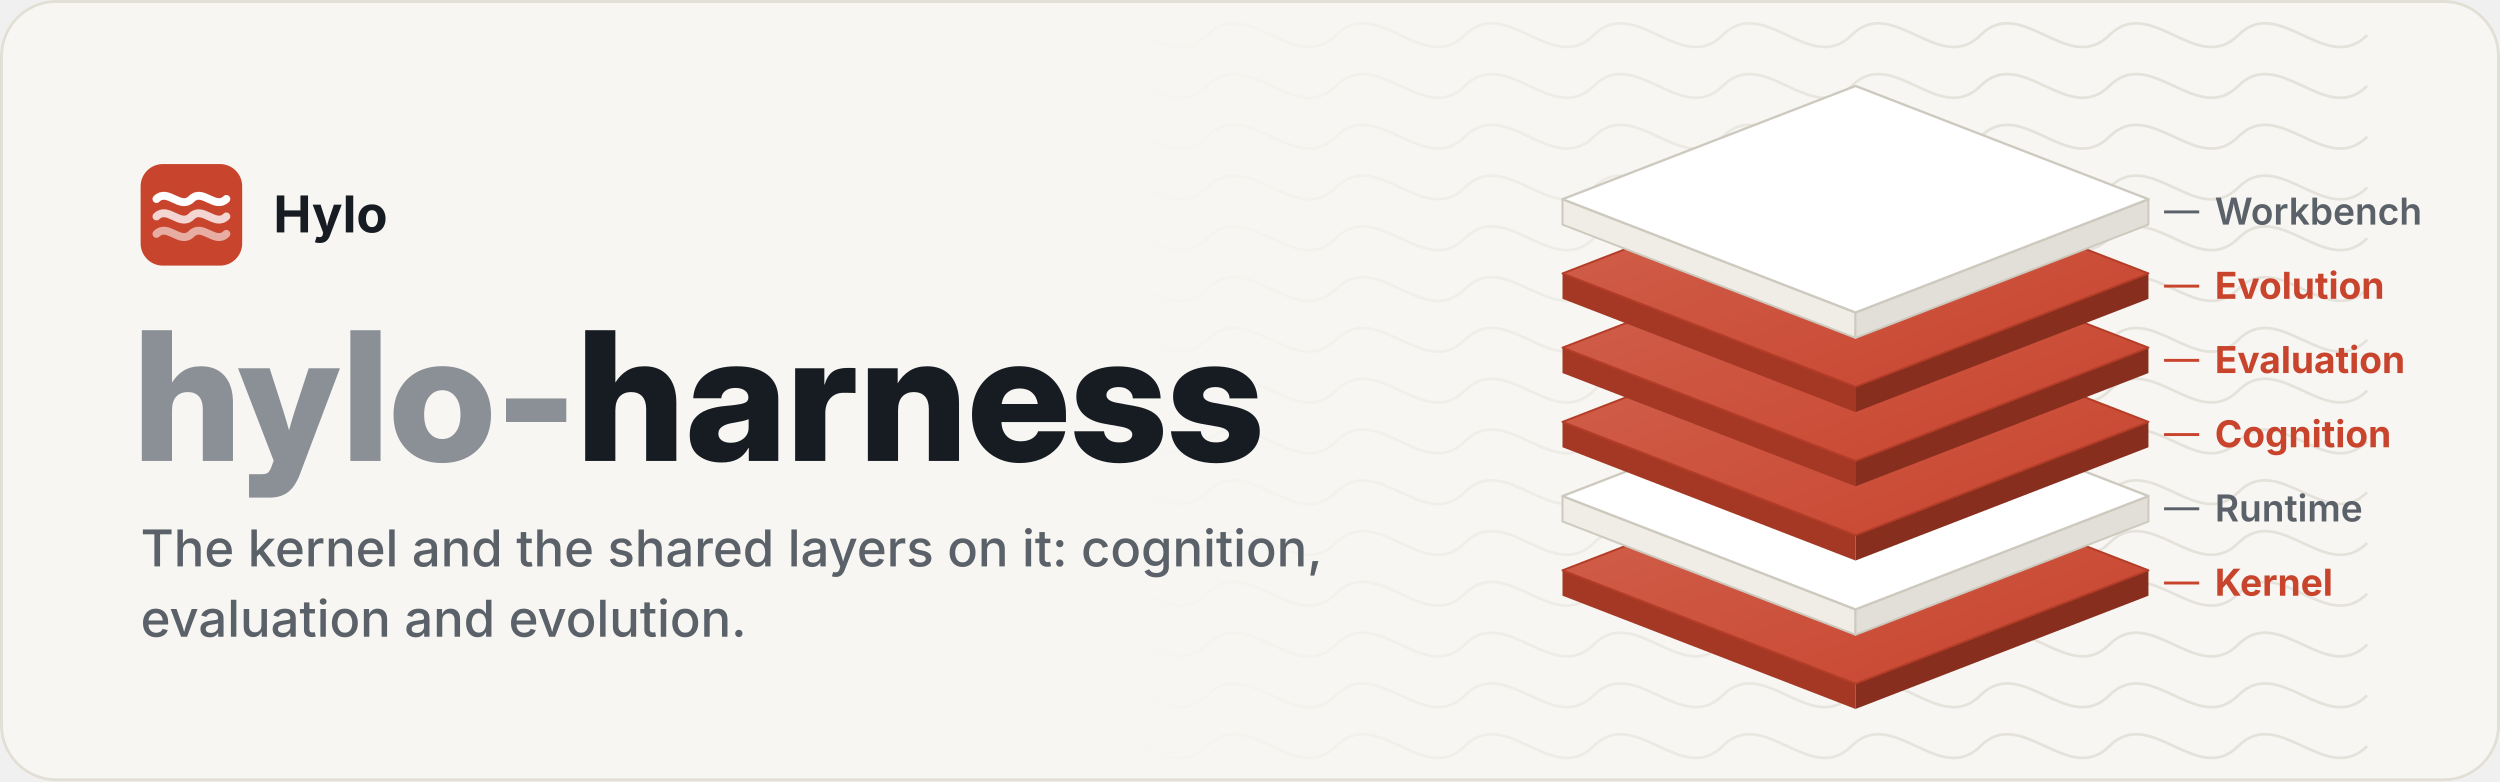
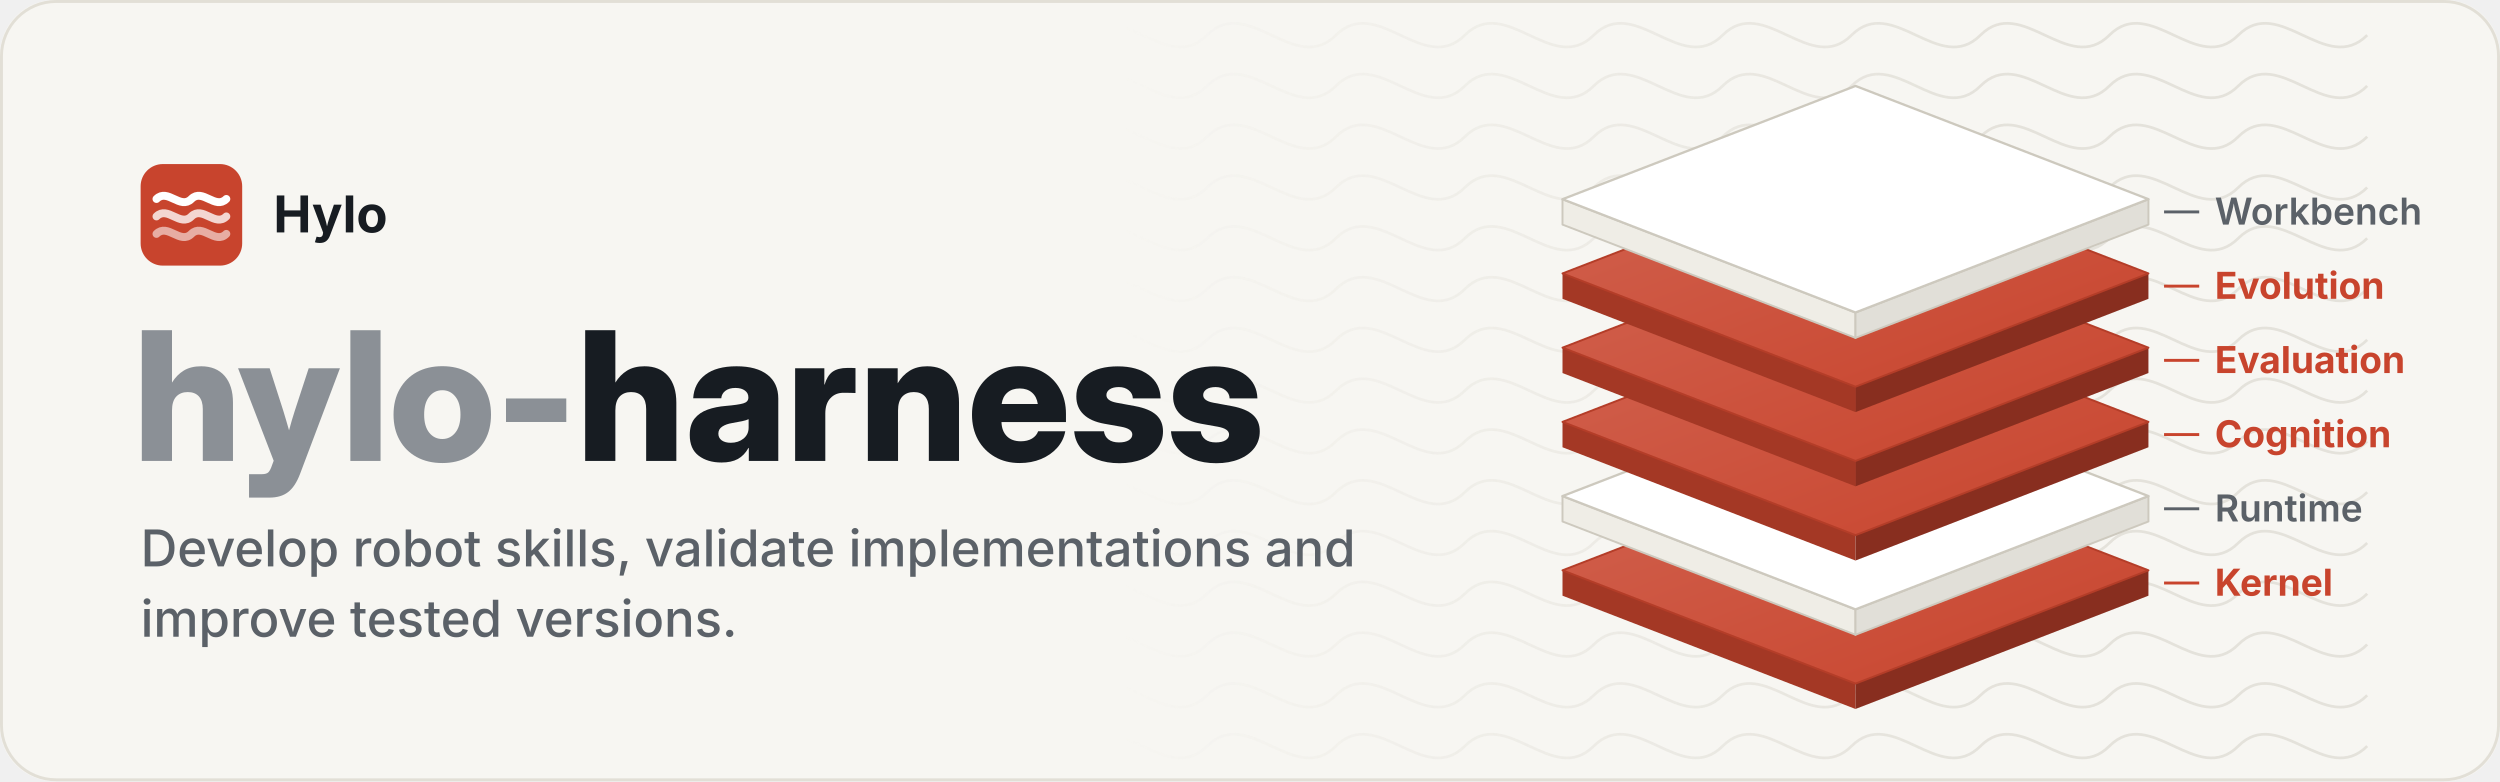
<svg xmlns="http://www.w3.org/2000/svg" viewBox="0 0 1280 400" width="1280" height="400" role="img" aria-labelledby="t d">
  <defs>
    <path id="b161" d="M135 0V1490H440V888H1089V1490H1395V0H1089V635H440V0Z" />
    <path id="b271" d="M135 0V1490H440V1083L435 744Q484 822 539 897Q594 972 668 1062L1033 1490H1406L849 845L1422 0H1061L638 644L440 426V0Z" />
    <path id="b507" d="M440 -22Q280 -22 174 62Q68 147 68 313Q68 438 128 509Q188 580 284 613Q380 646 490 656Q634 670 698 686Q761 701 761 756V761Q761 832 716 871Q670 910 586 910Q499 910 446 872Q393 835 375 781L100 827Q143 972 272 1052Q400 1132 587 1132Q707 1132 816 1094Q924 1056 992 972Q1061 889 1061 753V0H777V155H767Q726 77 645 28Q564 -22 440 -22ZM525 189Q630 189 696 250Q763 311 763 400V521Q745 508 704 498Q664 489 619 482Q574 474 541 470Q458 458 407 423Q356 388 356 321Q356 256 404 222Q451 189 525 189Z" />
    <path id="b614" d="M633 -22Q462 -22 338 48Q214 118 148 247Q81 376 81 553Q81 726 148 856Q214 986 334 1059Q455 1132 618 1132Q764 1132 883 1070Q1002 1008 1072 882Q1143 756 1143 565V481H378Q383 344 454 274Q525 204 638 204Q717 204 774 238Q830 271 854 336L1126 285Q1085 146 956 62Q828 -22 633 -22ZM380 669H854Q843 778 784 842Q725 906 621 906Q513 906 451 840Q389 773 380 669Z" />
    <path id="b658" d="M625 -442Q415 -442 287 -365Q159 -288 122 -168L380 -96Q401 -143 458 -184Q514 -224 623 -224Q737 -224 803 -172Q869 -119 869 -8V198H846Q815 130 744 73Q672 16 536 16Q410 16 307 75Q204 134 142 255Q81 376 81 561Q81 750 144 877Q206 1004 310 1068Q413 1132 537 1132Q631 1132 695 1100Q759 1068 798 1021Q838 974 858 930H871V1118H1166V9Q1166 -142 1096 -242Q1027 -343 904 -392Q782 -442 625 -442ZM630 244Q745 244 808 328Q870 413 870 563Q870 712 808 802Q746 892 630 892Q512 892 450 800Q389 707 389 563Q389 416 451 330Q513 244 630 244Z" />
    <path id="b689" d="M128 0V1118H428V0ZM278 1264Q210 1264 162 1309Q114 1354 114 1418Q114 1482 162 1527Q210 1572 278 1572Q346 1572 394 1527Q443 1482 443 1418Q443 1354 394 1309Q346 1264 278 1264Z" />
    <path id="b73" d="M786 -20Q587 -20 431 70Q275 160 184 331Q94 502 94 744Q94 987 185 1158Q276 1330 433 1420Q590 1510 786 1510Q955 1510 1092 1448Q1229 1385 1317 1266Q1405 1148 1427 981H1118Q1097 1102 1008 1170Q920 1239 792 1239Q618 1239 511 1110Q404 981 404 744Q404 502 512 376Q619 251 791 251Q918 251 1008 320Q1097 388 1119 510H1428Q1411 371 1330 250Q1249 130 1112 55Q974 -20 786 -20Z" />
    <path id="b736" d="M428 1490V0H128V1490Z" />
    <path id="b773" d="M428 647V0H128V1118H411L415 887Q462 1004 548 1068Q634 1132 763 1132Q937 1132 1042 1020Q1147 908 1147 711V0H847V659Q847 763 794 822Q740 881 645 881Q549 881 488 820Q428 758 428 647Z" />
    <path id="b790" d="M628 -22Q460 -22 337 50Q214 123 148 252Q81 382 81 554Q81 727 148 857Q214 987 337 1060Q460 1132 628 1132Q796 1132 919 1060Q1042 987 1108 857Q1175 727 1175 554Q1175 382 1108 252Q1042 123 919 50Q796 -22 628 -22ZM628 214Q748 214 809 311Q870 408 870 555Q870 703 809 800Q748 896 628 896Q508 896 448 800Q387 703 387 555Q387 408 448 311Q508 214 628 214Z" />
    <path id="b852" d="M128 0V1118H418V923H430Q461 1026 534 1080Q606 1133 700 1133Q751 1133 797 1123V855Q777 861 738 866Q700 870 667 870Q563 870 496 805Q428 740 428 636V0Z" />
    <path id="b889" d="M683 1118V889H474V327Q474 223 576 223Q593 223 624 228Q654 232 671 236L714 11Q664 -4 614 -10Q565 -16 520 -16Q352 -16 263 66Q174 147 174 301V889H20V1118H174V1384H474V1118Z" />
    <path id="b915" d="M513 -14Q339 -14 234 98Q128 210 128 407V1118H428V459Q428 355 482 296Q536 237 630 237Q726 237 786 298Q847 360 847 471V1118H1148V0H864L860 232Q813 113 726 50Q640 -14 513 -14Z" />
    <path id="b95" d="M135 0V1490H1132V1237H440V877H1080V628H440V253H1134V0Z" />
    <path id="b980" d="M443 0 31 1118H350L538 538Q561 463 580 387Q600 311 618 233Q635 311 654 386Q672 462 696 538L882 1118H1197L784 0Z" />
    <path id="b998" d="M120 -396 189 -170 226 -179Q317 -204 375 -176Q433 -147 443 -63L451 -3L31 1118H350L538 538Q561 465 577 392Q593 320 609 246Q627 321 646 394Q666 466 690 538L886 1118H1201L726 -132Q675 -267 580 -346Q484 -426 316 -426Q256 -426 204 -418Q152 -409 120 -396Z" />
    <path id="dx1459" d="M806 712V444H119V712Z" />
    <path id="dx507" d="M419 -18Q260 -18 158 60Q57 137 57 295Q57 414 112 483Q168 552 261 585Q354 618 467 627Q609 639 667 656Q725 673 725 721V726Q725 773 686 802Q646 832 578 832Q506 832 464 800Q421 768 416 714H96Q107 886 234 982Q360 1079 590 1079Q820 1079 943 982Q1066 886 1066 711V0H730V148H726Q679 63 605 22Q531 -18 419 -18ZM524 207Q610 207 669 254Q728 302 728 380V476Q701 463 653 453Q605 443 541 432Q472 421 428 392Q383 363 383 311Q383 262 422 234Q461 207 524 207Z" />
    <path id="dx614" d="M596 -24Q434 -24 312 47Q189 118 120 242Q52 367 52 528Q52 689 120 814Q189 938 310 1009Q431 1080 587 1080Q746 1080 866 1010Q987 941 1055 818Q1123 696 1123 536V443H388Q391 342 448 283Q506 224 608 224Q684 224 736 255Q787 286 806 338H1115Q1096 232 1023 150Q950 68 840 22Q729 -24 596 -24ZM390 649H802Q790 732 736 779Q682 826 596 826Q509 826 455 779Q401 732 390 649Z" />
    <path id="dx670" d="M440 574V0H96V1490H440V893Q493 980 574 1030Q655 1079 772 1079Q944 1079 1040 969Q1135 859 1135 664V0H791V592Q791 686 746 736Q701 785 619 785Q538 785 489 734Q440 682 440 574Z" />
    <path id="dx736" d="M440 1490V0H96V1490Z" />
    <path id="dx773" d="M440 574V0H96V1056H436V885Q489 975 571 1027Q653 1079 772 1079Q944 1079 1040 969Q1135 859 1135 664V0H791V592Q791 686 746 736Q701 785 619 785Q538 785 489 734Q440 682 440 574Z" />
    <path id="dx790" d="M608 -24Q442 -24 317 44Q192 112 122 236Q52 360 52 528Q52 694 122 818Q192 943 317 1012Q442 1080 608 1080Q773 1080 898 1012Q1024 943 1094 818Q1163 694 1163 528Q1163 360 1094 236Q1024 113 898 44Q773 -24 608 -24ZM608 250Q698 250 756 322Q815 394 815 528Q815 662 756 734Q698 806 608 806Q518 806 460 734Q401 662 401 528Q401 394 459 322Q517 250 608 250Z" />
    <path id="dx852" d="M96 0V1056H429V870H432Q461 971 522 1016Q584 1060 690 1060Q718 1060 740 1060Q763 1059 784 1058V774Q765 775 725 776Q685 777 648 777Q555 777 498 715Q440 653 440 541V0Z" />
    <path id="dx871" d="M562 -26Q416 -26 303 18Q190 62 122 144Q55 226 46 338H385Q393 279 437 245Q481 211 557 211Q628 211 668 236Q708 261 708 301Q708 367 580 390L389 424Q233 452 152 531Q70 610 70 735Q70 891 196 984Q322 1078 543 1078Q764 1078 895 980Q1026 882 1031 713H714Q713 768 668 805Q624 842 555 842Q488 842 450 816Q413 790 413 751Q413 686 527 664L739 625Q902 595 980 525Q1058 455 1058 337Q1058 229 996 147Q933 65 822 20Q710 -26 562 -26Z" />
    <path id="dx998" d="M129 -418V-151H275Q329 -151 351 -128Q373 -104 392 -46L410 2L4 1056H364L520 570Q537 515 553 460Q569 405 585 349Q600 405 616 460Q633 515 650 570L809 1056H1165L710 -149Q656 -292 574 -355Q493 -418 360 -418Z" />
    <path id="m1501" d="M125 -371 213 214H450L285 -371Z" />
    <path id="m1502" d="M311 -15Q249 -15 206 28Q163 70 163 132Q163 194 206 237Q249 280 311 280Q373 280 416 237Q458 194 458 132Q458 70 416 28Q373 -15 311 -15Z" />
-     <path id="m1505" d="M311 -15Q249 -15 206 28Q163 70 163 132Q163 194 206 237Q249 280 311 280Q373 280 416 237Q458 194 458 132Q458 70 416 28Q373 -15 311 -15ZM311 772Q249 772 206 814Q163 857 163 919Q163 981 206 1024Q249 1067 311 1067Q373 1067 416 1024Q458 981 458 919Q458 857 416 814Q373 772 311 772Z" />
-     <path id="m411" d="M90 1294V1490H1247V1294H784V0H555V1294Z" />
    <path id="m507" d="M461 -25Q354 -25 268 14Q183 54 133 130Q83 206 83 316Q83 411 120 472Q157 534 219 570Q281 605 358 623Q434 641 513 650Q661 667 728 680Q795 692 795 751V757Q795 850 740 902Q686 953 581 953Q471 953 408 905Q345 857 322 800L115 854Q153 954 224 1015Q295 1076 386 1104Q478 1132 578 1132Q645 1132 721 1116Q797 1100 864 1058Q931 1017 973 940Q1015 863 1015 742V0H802V153H791Q758 87 678 31Q597 -25 461 -25ZM510 152Q599 152 663 188Q727 223 762 280Q796 337 796 403V546Q780 530 728 518Q675 507 617 499Q559 491 525 487Q432 474 366 436Q299 399 299 313Q299 233 358 192Q418 152 510 152Z" />
-     <path id="m586" d="M618 -23Q460 -23 343 49Q226 121 161 250Q96 380 96 553Q96 727 161 858Q226 988 343 1060Q460 1132 618 1132Q792 1132 918 1044Q1045 957 1086 802L877 752Q854 839 788 892Q721 946 619 946Q518 946 452 893Q385 840 352 750Q320 661 320 553Q320 446 352 358Q385 269 452 216Q518 163 619 163Q723 163 791 218Q859 274 881 365L1089 315Q1048 157 921 67Q794 -23 618 -23Z" />
+     <path id="m578" d="M703 -22Q601 -22 537 12Q473 47 436 93Q400 139 380 175H362V0H148V1490H368V936H380Q399 970 434 1016Q470 1063 534 1098Q598 1132 703 1132Q837 1132 942 1064Q1048 996 1109 867Q1170 738 1170 556Q1170 376 1110 246Q1050 116 944 47Q839 -22 703 -22ZM654 165Q750 165 814 217Q879 269 912 358Q945 447 945 558Q945 668 912 756Q880 843 816 894Q751 945 654 945Q512 945 438 838Q364 732 364 558Q364 383 439 274Q514 165 654 165Z" />
    <path id="m597" d="M564 -22Q428 -22 322 47Q217 116 156 246Q96 376 96 556Q96 738 157 867Q218 996 324 1064Q429 1132 564 1132Q668 1132 732 1098Q796 1063 832 1016Q867 970 886 936H898V1490H1118V0H904V175H886Q866 139 830 93Q793 47 729 12Q665 -22 564 -22ZM612 165Q752 165 827 274Q902 383 902 558Q902 732 828 838Q754 945 612 945Q515 945 450 894Q386 843 354 756Q321 668 321 558Q321 447 354 358Q387 269 452 217Q517 165 612 165Z" />
    <path id="m614" d="M630 -23Q465 -23 345 48Q225 119 160 248Q96 377 96 551Q96 723 160 854Q223 985 339 1058Q455 1132 611 1132Q738 1132 852 1076Q967 1019 1038 896Q1110 772 1110 570V492H317Q323 330 409 244Q495 159 632 159Q724 159 790 199Q857 239 886 317L1093 268Q1053 137 931 57Q809 -23 630 -23ZM318 656H892Q880 788 810 869Q739 950 612 950Q480 950 404 864Q327 777 318 656Z" />
-     <path id="m658" d="M616 -442Q422 -442 305 -371Q188 -300 141 -199L325 -112Q345 -144 378 -180Q412 -215 468 -240Q525 -265 615 -265Q742 -265 822 -204Q902 -144 902 -15V203H883Q863 166 828 123Q792 80 728 48Q665 17 563 17Q431 17 326 79Q220 141 158 262Q96 384 96 563Q96 741 158 868Q219 996 325 1064Q431 1132 566 1132Q669 1132 734 1098Q798 1063 834 1017Q871 971 890 936H906V1118H1121V-16Q1121 -163 1054 -257Q987 -351 873 -396Q759 -442 616 -442ZM614 200Q754 200 828 297Q903 394 903 566Q903 734 830 840Q756 945 614 945Q517 945 452 894Q386 844 354 758Q321 673 321 566Q321 402 396 301Q470 200 614 200Z" />
-     <path id="m670" d="M368 662V0H148V1490H366V917Q419 1028 504 1080Q589 1132 704 1132Q875 1132 980 1024Q1085 917 1085 710V0H864V683Q864 804 801 872Q738 940 628 940Q516 940 442 868Q368 795 368 662Z" />
    <path id="m689" d="M148 0V1118H368V0ZM259 1289Q202 1289 162 1327Q121 1365 121 1419Q121 1474 162 1512Q202 1550 259 1550Q316 1550 357 1512Q398 1474 398 1419Q398 1365 357 1327Q316 1289 259 1289Z" />
    <path id="m727" d="M148 0V1490H368V646H388L829 1118H1093L643 636L1124 0H852L475 501L368 394V0Z" />
    <path id="m736" d="M368 1490V0H148V1490Z" />
+     <path id="m766" d="M148 0V1118H357L362 909Q405 1025 491 1081Q577 1137 677 1137Q786 1137 858 1075Q930 1013 963 902Q1005 1015 1102 1076Q1198 1137 1317 1137Q1416 1137 1496 1094Q1576 1051 1624 966Q1671 881 1671 754V0H1451V732Q1451 844 1388 894Q1326 944 1241 944Q1137 944 1078 880Q1018 816 1018 716V0H801V746Q801 836 744 890Q686 944 597 944Q505 944 436 880Q368 817 368 695V0Z" />
    <path id="m773" d="M368 662V0H148V1118H358L359 903Q411 1021 498 1076Q586 1132 704 1132Q875 1132 980 1024Q1084 917 1084 710V0H864V683Q864 804 801 872Q738 940 628 940Q516 940 442 868Q368 795 368 662Z" />
    <path id="m790" d="M618 -23Q461 -23 344 49Q226 121 161 250Q96 380 96 553Q96 727 161 858Q226 988 344 1060Q461 1132 618 1132Q776 1132 894 1060Q1011 988 1076 858Q1141 727 1141 553Q1141 380 1076 250Q1011 121 894 49Q776 -23 618 -23ZM618 163Q720 163 786 216Q853 270 886 358Q918 447 918 553Q918 660 886 750Q853 839 786 892Q720 946 618 946Q517 946 451 892Q385 839 352 750Q320 660 320 553Q320 447 352 358Q385 270 451 216Q517 163 618 163Z" />
+     <path id="m84" d="M650 0H165V1490H664Q884 1490 1041 1400Q1198 1311 1282 1145Q1366 979 1366 747Q1366 514 1282 347Q1197 180 1036 90Q876 0 650 0ZM393 200H637Q890 200 1016 342Q1142 483 1142 747Q1142 1010 1018 1150Q893 1290 649 1290H393Z" />
+     <path id="m843" d="M148 -418V1118H362V936H380Q399 970 434 1016Q470 1063 534 1098Q598 1132 703 1132Q837 1132 942 1064Q1048 996 1109 867Q1170 738 1170 556Q1170 376 1110 246Q1050 116 944 47Q839 -22 703 -22Q601 -22 537 12Q473 47 436 93Q400 139 380 175H368V-418ZM654 165Q750 165 814 217Q879 269 912 358Q945 447 945 558Q945 668 912 756Q880 843 816 894Q751 945 654 945Q512 945 438 838Q364 732 364 558Q364 383 439 274Q514 165 654 165Z" />
    <path id="m852" d="M148 0V1118H361V938H373Q403 1029 480 1082Q558 1134 656 1134Q677 1134 704 1132Q732 1130 749 1128V918Q737 921 703 926Q669 930 634 930Q519 930 444 860Q368 789 368 679V0Z" />
    <path id="m871" d="M549 -23Q367 -23 248 56Q128 134 98 283L305 326Q350 155 551 155Q658 155 720 200Q783 244 783 306Q783 412 626 447L438 490Q130 559 130 799Q130 899 186 974Q241 1049 338 1090Q436 1132 563 1132Q744 1132 847 1054Q950 977 986 853L789 810Q768 869 716 914Q664 958 565 958Q474 958 413 917Q352 876 352 813Q352 757 392 722Q433 688 525 667L705 627Q1010 558 1010 325Q1010 223 952 144Q893 66 789 22Q685 -23 549 -23Z" />
    <path id="m889" d="M626 1118V939H403V302Q403 235 432 204Q460 172 525 172Q543 172 570 176Q598 180 618 184L657 8Q622 -4 582 -10Q541 -15 503 -15Q351 -15 267 64Q183 142 183 284V939H20V1118H183V1384H403V1118Z" />
-     <path id="m915" d="M529 -14Q358 -14 253 94Q148 201 148 408V1118H368V435Q368 314 432 246Q495 178 604 178Q716 178 790 250Q864 323 864 456V1118H1085V0H874L873 217Q820 95 732 40Q645 -14 529 -14Z" />
    <path id="m980" d="M468 0 46 1118H284L505 483Q531 409 551 336Q571 262 590 188Q608 261 628 335Q648 409 673 483L894 1118H1130L708 0Z" />
-     <path id="m998" d="M133 -402 187 -223 212 -229Q297 -252 356 -224Q416 -195 447 -87L471 -5L46 1118H284L505 483Q530 409 549 337Q568 265 586 193Q605 265 625 338Q645 410 671 483L896 1118H1132L646 -155Q595 -289 508 -358Q422 -426 287 -426Q235 -426 194 -418Q154 -411 133 -402Z" />
    <path id="sb384" d="M150 0V1490H707Q964 1490 1098 1358Q1232 1226 1232 1013Q1232 862 1164 753Q1096 644 964 592L1287 0H988L695 547H417V0ZM417 768H668Q819 768 889 832Q959 895 959 1013Q959 1133 889 1200Q819 1266 666 1266H417Z" />
    <path id="sb459" d="M452 0 50 1490H337L531 697Q554 596 574 484Q594 371 613 260Q633 371 654 484Q676 596 701 697L903 1490H1186L1387 697Q1412 597 1434 486Q1455 375 1475 265Q1494 375 1514 486Q1535 597 1558 697L1751 1490H2039L1636 0H1330L1113 823Q1093 901 1076 989Q1059 1077 1043 1173Q1028 1080 1012 993Q997 906 975 823L758 0Z" />
    <path id="sb578" d="M728 -20Q632 -20 568 12Q505 45 467 91Q429 137 409 177H392V0H138V1490H398V933H409Q428 972 465 1018Q502 1065 566 1098Q630 1132 729 1132Q858 1132 962 1066Q1067 1000 1128 872Q1190 743 1190 557Q1190 373 1130 244Q1069 115 965 48Q861 -20 728 -20ZM658 194Q788 194 856 298Q923 401 923 558Q923 714 856 816Q790 918 658 918Q529 918 461 820Q393 721 393 558Q393 395 462 294Q531 194 658 194Z" />
    <path id="sb586" d="M623 -23Q460 -23 340 50Q220 122 154 252Q89 381 89 553Q89 727 154 858Q220 988 340 1060Q460 1132 623 1132Q810 1132 940 1038Q1069 945 1105 781L862 730Q841 817 780 869Q719 921 625 921Q489 921 422 816Q354 711 354 554Q354 451 384 368Q414 285 474 236Q534 188 625 188Q721 188 782 242Q844 297 865 387L1108 336Q1072 169 942 73Q812 -23 623 -23Z" />
    <path id="sb614" d="M632 -23Q463 -23 342 48Q220 119 154 248Q89 377 89 552Q89 724 154 854Q218 985 336 1058Q455 1132 615 1132Q751 1132 868 1072Q984 1013 1055 888Q1126 764 1126 568V486H348Q353 337 432 259Q510 181 635 181Q721 181 782 218Q844 255 870 326L1109 277Q1069 142 944 60Q818 -23 632 -23ZM349 663H873Q861 783 796 856Q732 928 616 928Q497 928 428 852Q358 775 349 663Z" />
    <path id="sb670" d="M398 655V0H138V1490H394V911Q496 1132 733 1132Q906 1132 1011 1022Q1116 912 1116 711V0H855V671Q855 783 797 847Q739 911 637 911Q533 911 466 844Q398 777 398 655Z" />
    <path id="sb689" d="M138 0V1118H398V0ZM268 1276Q206 1276 162 1318Q117 1359 117 1419Q117 1478 162 1520Q206 1561 268 1561Q331 1561 376 1520Q420 1478 420 1419Q420 1359 376 1318Q331 1276 268 1276Z" />
    <path id="sb727" d="M138 0V1490H398V667H417L820 1118H1125L692 635L1151 0H839L494 479L398 376V0Z" />
    <path id="sb766" d="M138 0V1118H382L390 905Q434 1024 520 1080Q607 1136 707 1136Q921 1136 994 893Q1039 1014 1136 1075Q1233 1136 1351 1136Q1502 1136 1604 1038Q1706 940 1706 754V0H1446V714Q1446 818 1389 866Q1332 914 1252 914Q1157 914 1103 855Q1049 796 1049 702V0H795V726Q795 811 742 862Q689 914 606 914Q520 914 459 856Q398 797 398 685V0Z" />
    <path id="sb773" d="M398 655V0H138V1118H384L387 895Q487 1132 733 1132Q906 1132 1010 1022Q1115 912 1115 711V0H855V671Q855 783 797 847Q739 911 637 911Q533 911 466 844Q398 777 398 655Z" />
    <path id="sb790" d="M623 -23Q460 -23 340 50Q220 122 154 252Q89 381 89 553Q89 727 154 858Q220 988 340 1060Q460 1132 623 1132Q786 1132 906 1060Q1026 988 1092 858Q1158 727 1158 553Q1158 381 1092 252Q1026 122 906 50Q786 -23 623 -23ZM623 188Q714 188 774 237Q834 286 864 369Q894 452 894 554Q894 657 864 740Q834 823 774 872Q714 921 623 921Q533 921 473 872Q413 823 384 740Q354 657 354 554Q354 452 384 369Q413 286 473 237Q533 188 623 188Z" />
    <path id="sb852" d="M138 0V1118H390V931H402Q432 1028 507 1080Q582 1133 678 1133Q728 1133 773 1126V887Q757 891 721 896Q685 900 650 900Q541 900 470 832Q398 765 398 658V0Z" />
    <path id="sb889" d="M655 1118V914H439V315Q439 254 464 226Q490 197 550 197Q568 197 597 202Q626 206 645 210L686 9Q643 -4 598 -10Q553 -15 512 -15Q351 -15 265 65Q179 145 179 293V914H20V1118H179V1384H439V1118Z" />
    <path id="sb915" d="M521 -14Q348 -14 243 96Q138 206 138 407V1118H398V447Q398 335 456 271Q515 207 617 207Q721 207 788 274Q855 341 855 463V1118H1116V0H869L867 224Q767 -14 521 -14Z" />
    <clipPath id="cardclip">
      <rect width="1280" height="400" rx="28" />
    </clipPath>
    <linearGradient id="wavefade" x1="0" y1="0" x2="1" y2="0">
      <stop offset="0.45" stop-color="#fff" stop-opacity="0" />
      <stop offset="0.8" stop-color="#fff" stop-opacity="1" />
    </linearGradient>
    <mask id="wavemask">
      <rect width="1280" height="400" fill="url(#wavefade)" />
    </mask>
    <linearGradient id="slab5" x1="0" y1="0" x2="1" y2="1">
      <stop offset="0" stop-color="#d1624f" />
      <stop offset="1" stop-color="#c8442d" />
    </linearGradient>
    <linearGradient id="slab3" x1="0" y1="0" x2="1" y2="1">
      <stop offset="0" stop-color="#d1624f" />
      <stop offset="1" stop-color="#c8442d" />
    </linearGradient>
    <linearGradient id="slab2" x1="0" y1="0" x2="1" y2="1">
      <stop offset="0" stop-color="#d1624f" />
      <stop offset="1" stop-color="#c8442d" />
    </linearGradient>
    <linearGradient id="slab1" x1="0" y1="0" x2="1" y2="1">
      <stop offset="0" stop-color="#d1624f" />
      <stop offset="1" stop-color="#c8442d" />
    </linearGradient>
  </defs>
  <g clip-path="url(#cardclip)">
    <rect x="0.0" y="0.0" width="1280.0" height="400.0" rx="0" fill="#f7f6f2" />
    <g mask="url(#wavemask)" fill="none" stroke="#cdc9be" stroke-width="1.4" opacity="0.45">
      <path d="M420 18c21-21 45 21 66 0s45 21 66 0s45 21 66 0s45 21 66 0s45 21 66 0s45 21 66 0s45 21 66 0s45 21 66 0s45 21 66 0s45 21 66 0s45 21 66 0s45 21 66 0" />
      <path d="M420 44c21-21 45 21 66 0s45 21 66 0s45 21 66 0s45 21 66 0s45 21 66 0s45 21 66 0s45 21 66 0s45 21 66 0s45 21 66 0s45 21 66 0s45 21 66 0s45 21 66 0" />
      <path d="M420 70c21-21 45 21 66 0s45 21 66 0s45 21 66 0s45 21 66 0s45 21 66 0s45 21 66 0s45 21 66 0s45 21 66 0s45 21 66 0s45 21 66 0s45 21 66 0s45 21 66 0" />
      <path d="M420 96c21-21 45 21 66 0s45 21 66 0s45 21 66 0s45 21 66 0s45 21 66 0s45 21 66 0s45 21 66 0s45 21 66 0s45 21 66 0s45 21 66 0s45 21 66 0s45 21 66 0" />
      <path d="M420 122c21-21 45 21 66 0s45 21 66 0s45 21 66 0s45 21 66 0s45 21 66 0s45 21 66 0s45 21 66 0s45 21 66 0s45 21 66 0s45 21 66 0s45 21 66 0s45 21 66 0" />
      <path d="M420 148c21-21 45 21 66 0s45 21 66 0s45 21 66 0s45 21 66 0s45 21 66 0s45 21 66 0s45 21 66 0s45 21 66 0s45 21 66 0s45 21 66 0s45 21 66 0s45 21 66 0" />
      <path d="M420 174c21-21 45 21 66 0s45 21 66 0s45 21 66 0s45 21 66 0s45 21 66 0s45 21 66 0s45 21 66 0s45 21 66 0s45 21 66 0s45 21 66 0s45 21 66 0s45 21 66 0" />
      <path d="M420 200c21-21 45 21 66 0s45 21 66 0s45 21 66 0s45 21 66 0s45 21 66 0s45 21 66 0s45 21 66 0s45 21 66 0s45 21 66 0s45 21 66 0s45 21 66 0s45 21 66 0" />
      <path d="M420 226c21-21 45 21 66 0s45 21 66 0s45 21 66 0s45 21 66 0s45 21 66 0s45 21 66 0s45 21 66 0s45 21 66 0s45 21 66 0s45 21 66 0s45 21 66 0s45 21 66 0" />
      <path d="M420 252c21-21 45 21 66 0s45 21 66 0s45 21 66 0s45 21 66 0s45 21 66 0s45 21 66 0s45 21 66 0s45 21 66 0s45 21 66 0s45 21 66 0s45 21 66 0s45 21 66 0" />
      <path d="M420 278c21-21 45 21 66 0s45 21 66 0s45 21 66 0s45 21 66 0s45 21 66 0s45 21 66 0s45 21 66 0s45 21 66 0s45 21 66 0s45 21 66 0s45 21 66 0s45 21 66 0" />
      <path d="M420 304c21-21 45 21 66 0s45 21 66 0s45 21 66 0s45 21 66 0s45 21 66 0s45 21 66 0s45 21 66 0s45 21 66 0s45 21 66 0s45 21 66 0s45 21 66 0s45 21 66 0" />
      <path d="M420 330c21-21 45 21 66 0s45 21 66 0s45 21 66 0s45 21 66 0s45 21 66 0s45 21 66 0s45 21 66 0s45 21 66 0s45 21 66 0s45 21 66 0s45 21 66 0s45 21 66 0" />
      <path d="M420 356c21-21 45 21 66 0s45 21 66 0s45 21 66 0s45 21 66 0s45 21 66 0s45 21 66 0s45 21 66 0s45 21 66 0s45 21 66 0s45 21 66 0s45 21 66 0s45 21 66 0" />
      <path d="M420 382c21-21 45 21 66 0s45 21 66 0s45 21 66 0s45 21 66 0s45 21 66 0s45 21 66 0s45 21 66 0s45 21 66 0s45 21 66 0s45 21 66 0s45 21 66 0s45 21 66 0" />
      <path d="M420 408c21-21 45 21 66 0s45 21 66 0s45 21 66 0s45 21 66 0s45 21 66 0s45 21 66 0s45 21 66 0s45 21 66 0s45 21 66 0s45 21 66 0s45 21 66 0s45 21 66 0" />
    </g>
  </g>
  <rect x="0.75" y="0.75" width="1278.5" height="398.5" rx="28" fill="none" stroke="#e2dfd6" stroke-width="1.5" />
  <polygon points="800.0,292.0 950.0,350.0 950.0,363.0 800.0,305.0" fill="#a43825" />
  <polygon points="950.0,350.0 1100.0,292.0 1100.0,305.0 950.0,363.0" fill="#882e1f" />
  <polygon points="950.0,234.0 1100.0,292.0 950.0,350.0 800.0,292.0" fill="url(#slab5)" stroke="#b43d28" stroke-width="1" stroke-linejoin="round" />
  <line x1="1108" y1="298.5" x2="1126" y2="298.5" stroke="#c8442d" stroke-width="1.5" />
  <g transform="translate(1134.0 305.0) scale(0.00928 -0.00928)" fill="#c8442d">
    <use href="#b271" x="0" />
    <use href="#b614" x="1392" />
    <use href="#b852" x="2612" />
    <use href="#b773" x="3461" />
    <use href="#b614" x="4736" />
    <use href="#b736" x="5956" />
  </g>
  <polygon points="800.0,254.0 950.0,312.0 950.0,325.0 800.0,267.0" fill="#efede6" stroke="#cdc9be" stroke-width="1" stroke-linejoin="round" />
  <polygon points="950.0,312.0 1100.0,254.0 1100.0,267.0 950.0,325.0" fill="#e1dfd8" stroke="#cdc9be" stroke-width="1" stroke-linejoin="round" />
  <polygon points="950.0,196.0 1100.0,254.0 950.0,312.0 800.0,254.0" fill="#ffffff" stroke="#cdc9be" stroke-width="1.2" stroke-linejoin="round" />
  <line x1="1108" y1="260.5" x2="1126" y2="260.5" stroke="#5b6168" stroke-width="1.5" />
  <g transform="translate(1134.0 267.0) scale(0.00928 -0.00928)" fill="#5b6168">
    <use href="#sb384" x="0" />
    <use href="#sb915" x="1336" />
    <use href="#sb773" x="2590" />
    <use href="#sb889" x="3843" />
    <use href="#sb689" x="4566" />
    <use href="#sb766" x="5102" />
    <use href="#sb614" x="6946" />
  </g>
  <polygon points="800.0,216.0 950.0,274.0 950.0,287.0 800.0,229.0" fill="#a43825" />
  <polygon points="950.0,274.0 1100.0,216.0 1100.0,229.0 950.0,287.0" fill="#882e1f" />
  <polygon points="950.0,158.0 1100.0,216.0 950.0,274.0 800.0,216.0" fill="url(#slab3)" stroke="#b43d28" stroke-width="1" stroke-linejoin="round" />
  <line x1="1108" y1="222.5" x2="1126" y2="222.5" stroke="#c8442d" stroke-width="1.5" />
  <g transform="translate(1134.0 229.0) scale(0.00928 -0.00928)" fill="#c8442d">
    <use href="#b73" x="0" />
    <use href="#b790" x="1515" />
    <use href="#b658" x="2771" />
    <use href="#b773" x="4065" />
    <use href="#b689" x="5340" />
    <use href="#b889" x="5895" />
    <use href="#b689" x="6645" />
    <use href="#b790" x="7200" />
    <use href="#b773" x="8456" />
  </g>
  <polygon points="800.0,178.0 950.0,236.0 950.0,249.0 800.0,191.0" fill="#a43825" />
  <polygon points="950.0,236.0 1100.0,178.0 1100.0,191.0 950.0,249.0" fill="#882e1f" />
  <polygon points="950.0,120.0 1100.0,178.0 950.0,236.0 800.0,178.0" fill="url(#slab2)" stroke="#b43d28" stroke-width="1" stroke-linejoin="round" />
  <line x1="1108" y1="184.5" x2="1126" y2="184.5" stroke="#c8442d" stroke-width="1.5" />
  <g transform="translate(1134.0 191.0) scale(0.00928 -0.00928)" fill="#c8442d">
    <use href="#b95" x="0" />
    <use href="#b980" x="1244" />
    <use href="#b507" x="2452" />
    <use href="#b736" x="3641" />
    <use href="#b915" x="4196" />
    <use href="#b507" x="5471" />
    <use href="#b889" x="6660" />
    <use href="#b689" x="7410" />
    <use href="#b790" x="7965" />
    <use href="#b773" x="9221" />
  </g>
  <polygon points="800.0,140.0 950.0,198.0 950.0,211.0 800.0,153.0" fill="#a43825" />
  <polygon points="950.0,198.0 1100.0,140.0 1100.0,153.0 950.0,211.0" fill="#882e1f" />
  <polygon points="950.0,82.0 1100.0,140.0 950.0,198.0 800.0,140.0" fill="url(#slab1)" stroke="#b43d28" stroke-width="1" stroke-linejoin="round" />
  <line x1="1108" y1="146.5" x2="1126" y2="146.5" stroke="#c8442d" stroke-width="1.5" />
  <g transform="translate(1134.0 153.0) scale(0.00928 -0.00928)" fill="#c8442d">
    <use href="#b95" x="0" />
    <use href="#b980" x="1244" />
    <use href="#b790" x="2435" />
    <use href="#b736" x="3691" />
    <use href="#b915" x="4246" />
    <use href="#b889" x="5521" />
    <use href="#b689" x="6271" />
    <use href="#b790" x="6826" />
    <use href="#b773" x="8082" />
  </g>
  <polygon points="800.0,102.0 950.0,160.0 950.0,173.0 800.0,115.0" fill="#efede6" stroke="#cdc9be" stroke-width="1" stroke-linejoin="round" />
  <polygon points="950.0,160.0 1100.0,102.0 1100.0,115.0 950.0,173.0" fill="#e1dfd8" stroke="#cdc9be" stroke-width="1" stroke-linejoin="round" />
  <polygon points="950.0,44.0 1100.0,102.0 950.0,160.0 800.0,102.0" fill="#ffffff" stroke="#cdc9be" stroke-width="1.2" stroke-linejoin="round" />
  <line x1="1108" y1="108.5" x2="1126" y2="108.5" stroke="#5b6168" stroke-width="1.5" />
  <g transform="translate(1134.0 115.0) scale(0.00928 -0.00928)" fill="#5b6168">
    <use href="#sb459" x="0" />
    <use href="#sb790" x="1986" />
    <use href="#sb852" x="3233" />
    <use href="#sb727" x="4078" />
    <use href="#sb578" x="5244" />
    <use href="#sb614" x="6522" />
    <use href="#sb773" x="7733" />
    <use href="#sb586" x="8986" />
    <use href="#sb670" x="10179" />
  </g>
  <g transform="translate(72 84) scale(0.8125)">
    <rect width="64" height="64" rx="14" fill="#c8442d" />
    <g fill="none" stroke="#ffffff" stroke-width="5" stroke-linecap="round">
      <path d="M10 22c7-7 15 7 22 0s15 7 22 0" />
      <path d="M10 33c7-7 15 7 22 0s15 7 22 0" opacity=".78" />
      <path d="M10 44c7-7 15 7 22 0s15 7 22 0" opacity=".56" />
    </g>
  </g>
  <g transform="translate(140.0 119.0) scale(0.0127 -0.0127)" fill="#171c22">
    <use href="#b161" x="0" />
    <use href="#b998" x="1551" />
    <use href="#b736" x="2789" />
    <use href="#b790" x="3344" />
  </g>
  <g transform="translate(68.3 236.0) scale(0.04492 -0.04492)" fill="#8b9096">
    <use href="#dx670" x="0" />
    <use href="#dx998" x="1189" />
    <use href="#dx736" x="2377" />
    <use href="#dx790" x="2913" />
    <use href="#dx1459" x="4128" />
  </g>
  <g transform="translate(295.3 236.0) scale(0.04492 -0.04492)" fill="#171c22">
    <use href="#dx670" x="0" />
    <use href="#dx507" x="1231" />
    <use href="#dx852" x="2393" />
    <use href="#dx773" x="3222" />
    <use href="#dx614" x="4453" />
    <use href="#dx871" x="5624" />
    <use href="#dx871" x="6727" />
  </g>
  <g transform="translate(72.0 290.0) scale(0.0127 -0.0127)" fill="#5b6168">
-     <use href="#m411" x="0" />
-     <use href="#m670" x="1337" />
-     <use href="#m614" x="2569" />
-     <use href="#m727" x="4318" />
-     <use href="#m614" x="5417" />
-     <use href="#m852" x="6620" />
-     <use href="#m773" x="7438" />
-     <use href="#m614" x="8670" />
-     <use href="#m736" x="9873" />
-     <use href="#m507" x="10935" />
-     <use href="#m773" x="12098" />
-     <use href="#m597" x="13330" />
-     <use href="#m889" x="15142" />
-     <use href="#m670" x="15841" />
-     <use href="#m614" x="17073" />
-     <use href="#m871" x="18822" />
-     <use href="#m670" x="19925" />
-     <use href="#m507" x="21157" />
-     <use href="#m852" x="22320" />
-     <use href="#m614" x="23073" />
-     <use href="#m597" x="24276" />
-     <use href="#m736" x="26088" />
-     <use href="#m507" x="26604" />
-     <use href="#m998" x="27735" />
-     <use href="#m614" x="28874" />
-     <use href="#m852" x="30077" />
-     <use href="#m871" x="30869" />
-     <use href="#m790" x="32518" />
-     <use href="#m773" x="33755" />
-     <use href="#m689" x="35533" />
-     <use href="#m889" x="36049" />
-     <use href="#m1505" x="36746" />
-     <use href="#m586" x="37913" />
-     <use href="#m790" x="39095" />
-     <use href="#m658" x="40332" />
-     <use href="#m773" x="41601" />
-     <use href="#m689" x="42833" />
-     <use href="#m889" x="43349" />
-     <use href="#m689" x="44046" />
-     <use href="#m790" x="44562" />
-     <use href="#m773" x="45799" />
-     <use href="#m1501" x="47031" />
+     <use href="#m84" x="0" />
+     <use href="#m614" x="1478" />
+     <use href="#m980" x="2642" />
+     <use href="#m614" x="3780" />
+     <use href="#m736" x="4983" />
+     <use href="#m790" x="5499" />
+     <use href="#m843" x="6736" />
+     <use href="#m852" x="8548" />
+     <use href="#m790" x="9301" />
+     <use href="#m578" x="10538" />
+     <use href="#m790" x="11804" />
+     <use href="#m889" x="13041" />
+     <use href="#m871" x="14284" />
+     <use href="#m727" x="15387" />
+     <use href="#m689" x="16532" />
+     <use href="#m736" x="17048" />
+     <use href="#m736" x="17564" />
+     <use href="#m871" x="18080" />
+     <use href="#m1501" x="19183" />
+     <use href="#m980" x="20329" />
+     <use href="#m507" x="21493" />
+     <use href="#m736" x="22656" />
+     <use href="#m689" x="23172" />
+     <use href="#m597" x="23688" />
+     <use href="#m507" x="24954" />
+     <use href="#m889" x="26117" />
+     <use href="#m614" x="26794" />
+     <use href="#m689" x="28543" />
+     <use href="#m766" x="29059" />
+     <use href="#m843" x="30878" />
+     <use href="#m736" x="32144" />
+     <use href="#m614" x="32660" />
+     <use href="#m766" x="33863" />
+     <use href="#m614" x="35682" />
+     <use href="#m773" x="36885" />
+     <use href="#m889" x="38117" />
+     <use href="#m507" x="38824" />
+     <use href="#m889" x="39987" />
+     <use href="#m689" x="40684" />
+     <use href="#m790" x="41200" />
+     <use href="#m773" x="42437" />
+     <use href="#m871" x="43669" />
+     <use href="#m507" x="45318" />
+     <use href="#m773" x="46481" />
+     <use href="#m597" x="47713" />
  </g>
  <g transform="translate(72.0 326.0) scale(0.0127 -0.0127)" fill="#5b6168">
-     <use href="#m614" x="0" />
-     <use href="#m980" x="1164" />
-     <use href="#m507" x="2328" />
-     <use href="#m736" x="3491" />
-     <use href="#m915" x="4007" />
-     <use href="#m507" x="5239" />
-     <use href="#m889" x="6402" />
-     <use href="#m689" x="7099" />
-     <use href="#m790" x="7615" />
-     <use href="#m773" x="8852" />
-     <use href="#m507" x="10630" />
-     <use href="#m773" x="11793" />
-     <use href="#m597" x="13025" />
-     <use href="#m614" x="14837" />
-     <use href="#m980" x="16001" />
-     <use href="#m790" x="17139" />
-     <use href="#m736" x="18376" />
-     <use href="#m915" x="18892" />
-     <use href="#m889" x="20124" />
-     <use href="#m689" x="20821" />
-     <use href="#m790" x="21337" />
-     <use href="#m773" x="22574" />
-     <use href="#m1502" x="23806" />
+     <use href="#m689" x="0" />
+     <use href="#m766" x="516" />
+     <use href="#m843" x="2335" />
+     <use href="#m852" x="3601" />
+     <use href="#m790" x="4354" />
+     <use href="#m980" x="5552" />
+     <use href="#m614" x="6690" />
+     <use href="#m889" x="8439" />
+     <use href="#m614" x="9116" />
+     <use href="#m871" x="10319" />
+     <use href="#m889" x="11422" />
+     <use href="#m614" x="12099" />
+     <use href="#m597" x="13302" />
+     <use href="#m980" x="15114" />
+     <use href="#m614" x="16252" />
+     <use href="#m852" x="17455" />
+     <use href="#m871" x="18247" />
+     <use href="#m689" x="19350" />
+     <use href="#m790" x="19866" />
+     <use href="#m773" x="21103" />
+     <use href="#m871" x="22335" />
+     <use href="#m1502" x="23438" />
  </g>
</svg>
